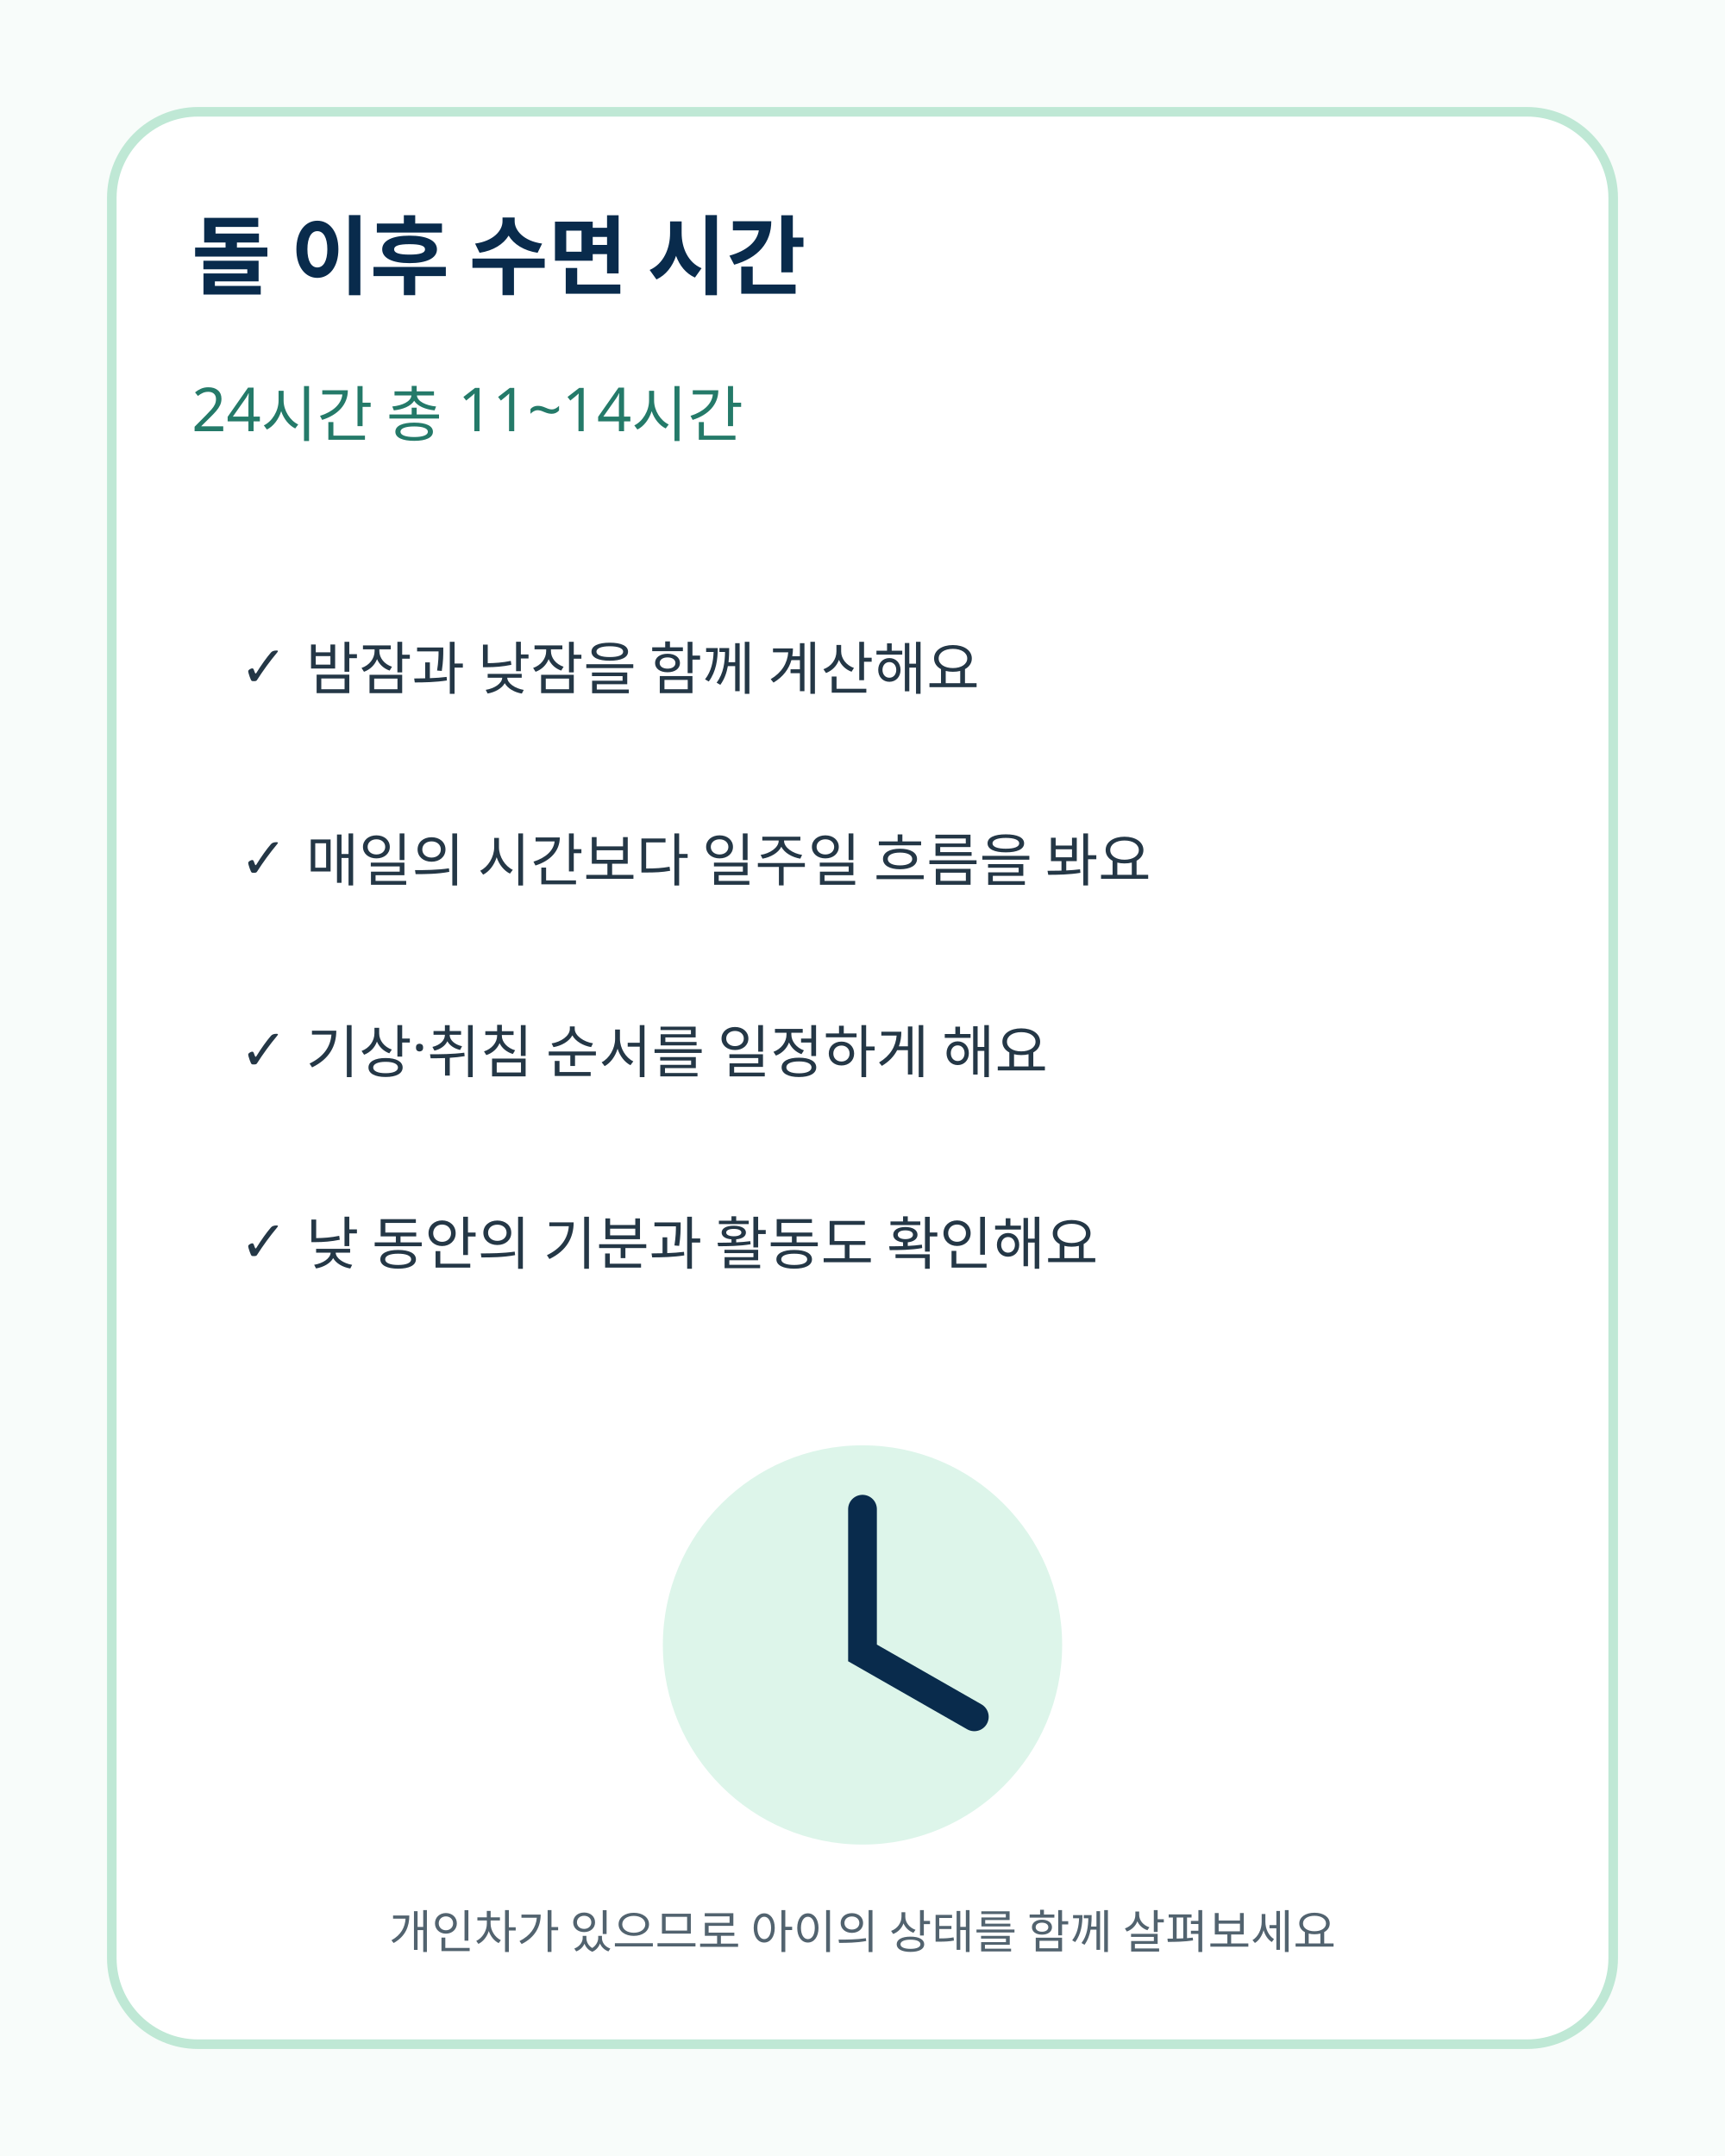
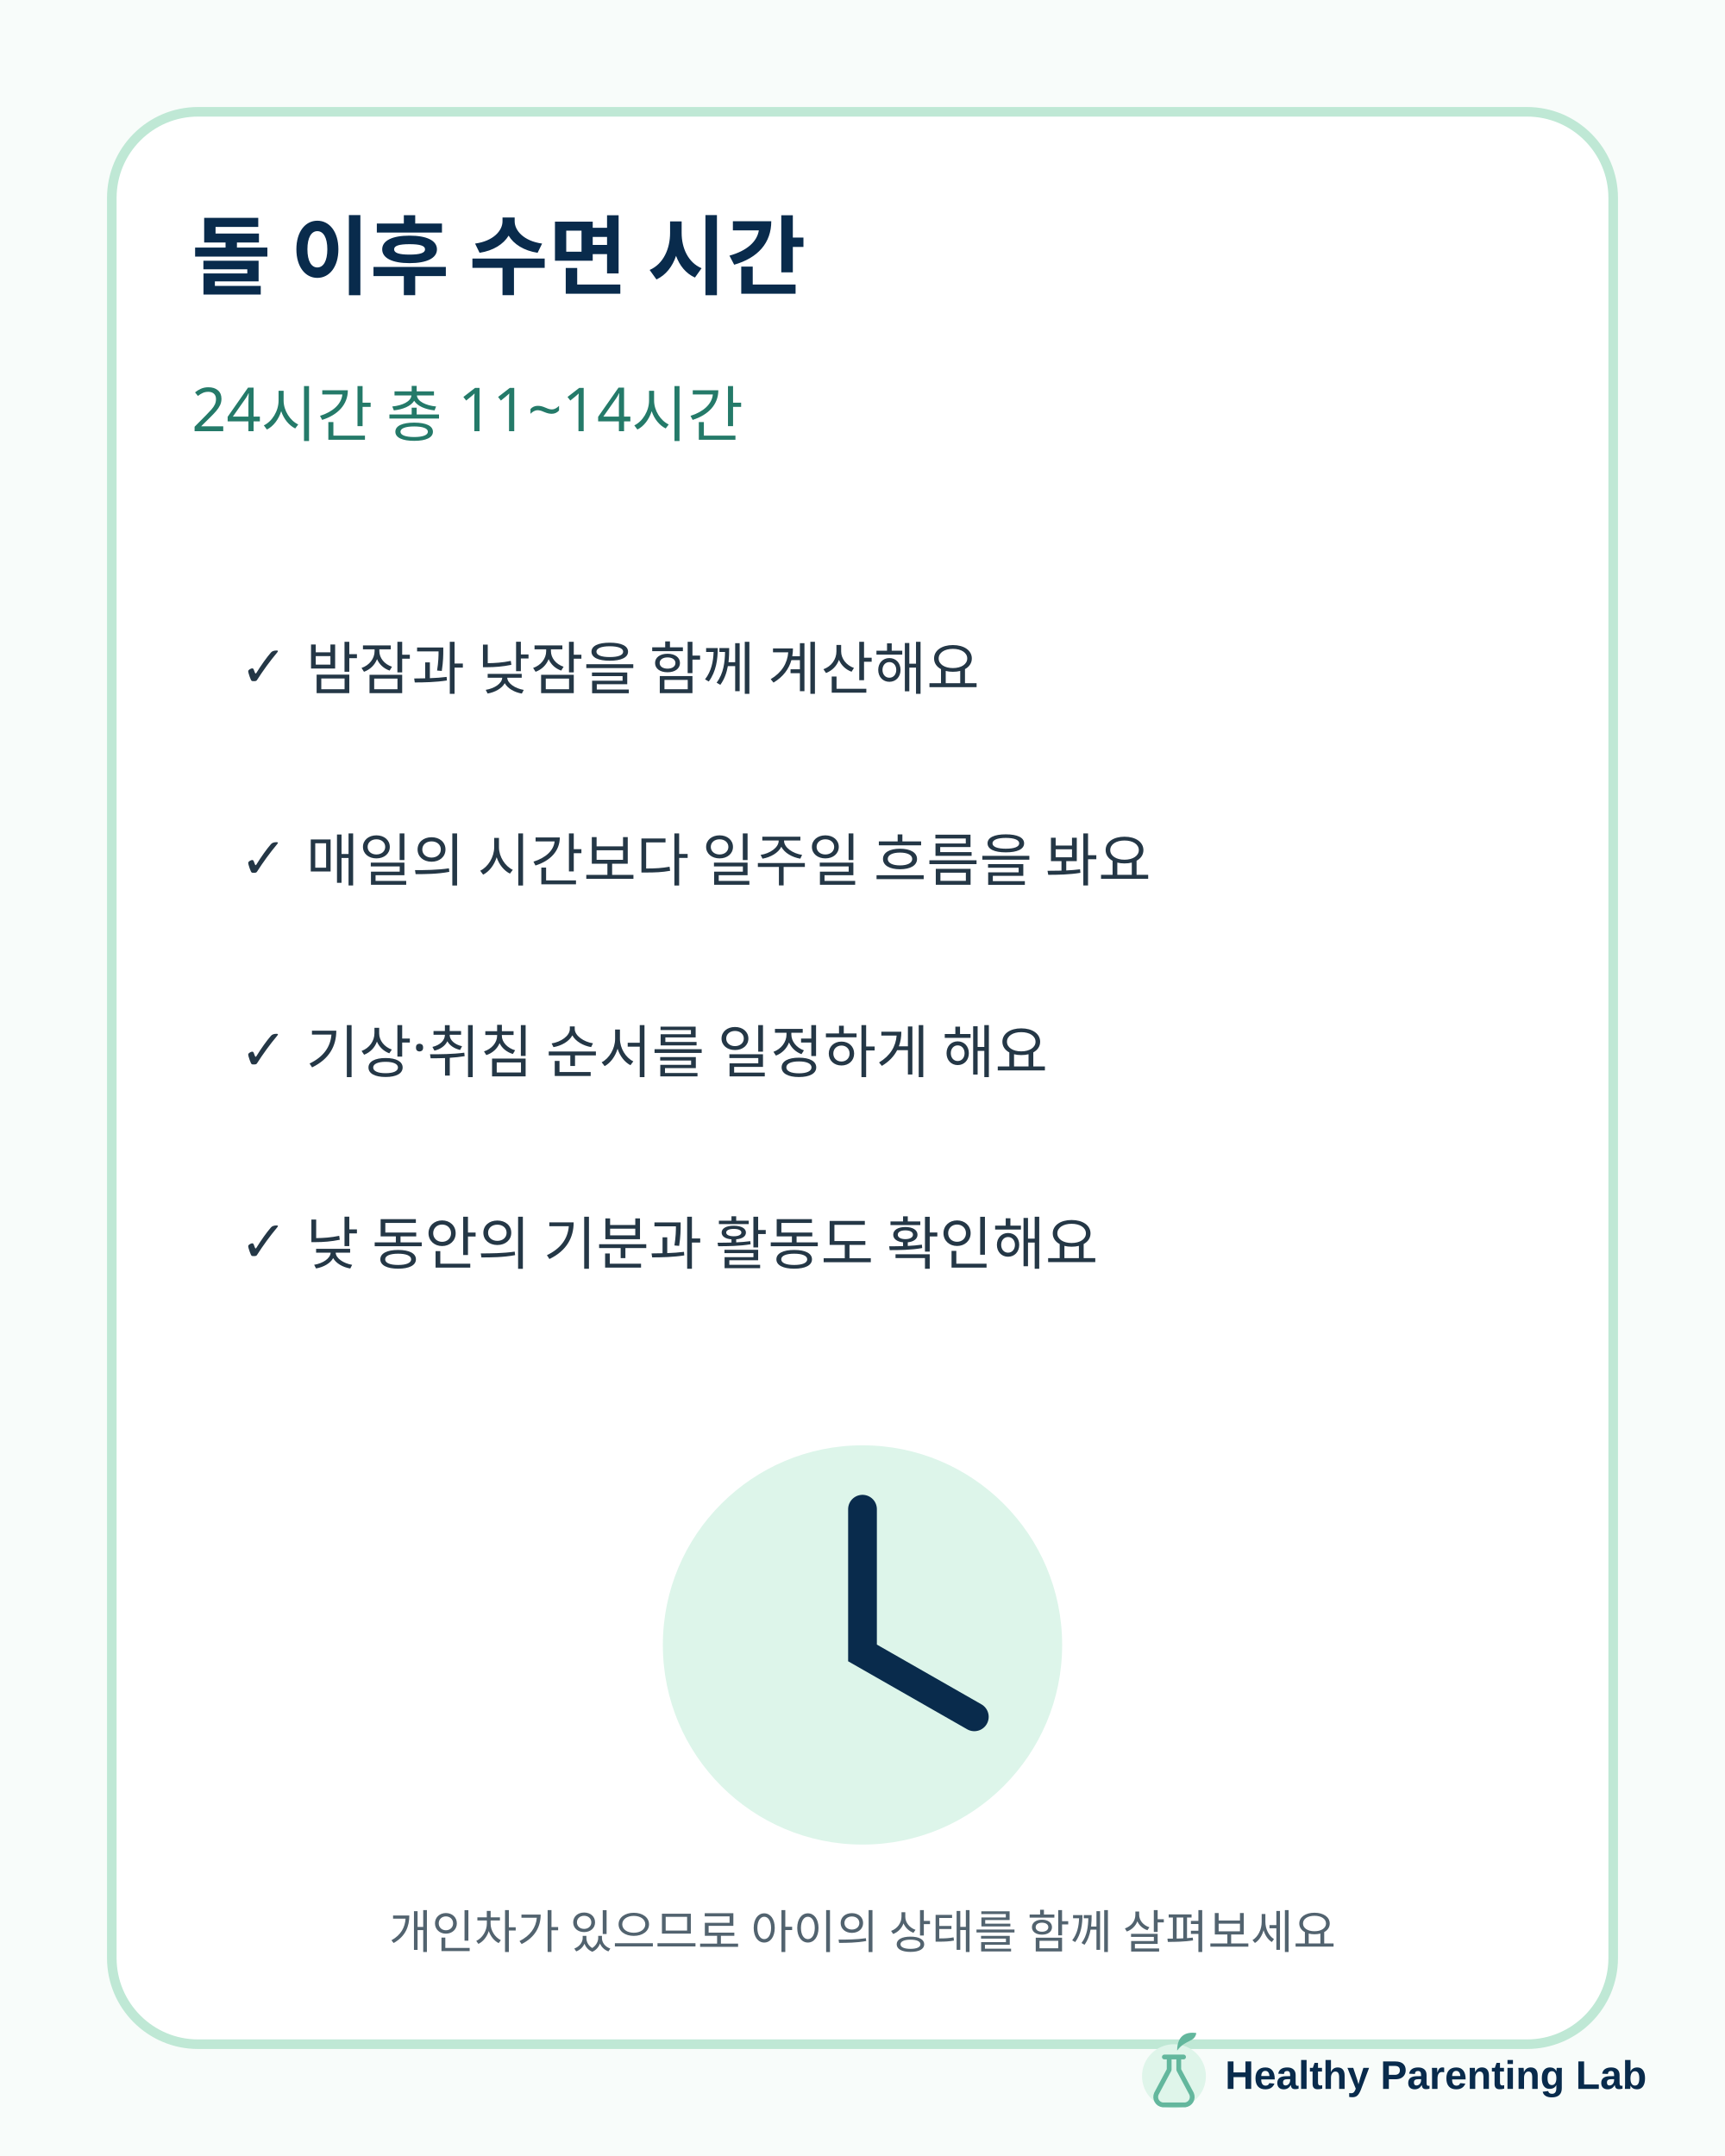
<svg xmlns="http://www.w3.org/2000/svg" width="1080" height="1350" viewBox="0 0 1080 1350">
  <rect width="1080" height="1350" fill="#F8FCFA" />
  <rect x="70" y="70" width="940" height="1210" rx="54" fill="#fff" stroke="#BFE8D5" stroke-width="6" />
  <text x="120" y="180" font-family="sans-serif" font-size="54" font-weight="700" fill="#092B4C">돌 이후 수면 시간</text>
  <text x="120" y="270" font-family="sans-serif" font-size="38" fill="#247A69">24시간 총 11~14시간</text>
  <g font-family="sans-serif" font-size="36" fill="#243746">
    <text x="150" y="430">✓ 밤잠과 낮잠을 함께 계산해요</text>
    <text x="150" y="550">✓ 매일의 시간보다 일주일 흐름을 봐요</text>
    <text x="150" y="670">✓ 기상·취침 순서를 일정하게 해요</text>
    <text x="150" y="790">✓ 낮 동안의 기분과 활동도 확인해요</text>
  </g>
  <circle cx="540" cy="1030" r="125" fill="#DDF5EA" />
  <path d="M540 945v90l70 40" fill="none" stroke="#092B4C" stroke-width="18" stroke-linecap="round" />
  <text x="540" y="1220" text-anchor="middle" font-family="sans-serif" font-size="29" fill="#52636F">개인차가 있으므로 아이의 상태를 함께 살펴보세요</text>
+   <g aria-label="Healthy Parenting Lab" transform="translate(735 1300)">
+     <circle cx="0" cy="0" r="20" fill="#DFF5EA" />
+     <path d="M-6 -12h12M-3 -12v8l-8 15a5 5 0 0 0 4 7H7a5 5 0 0 0 4-7L3-4v-8" fill="none" stroke="#63B79D" stroke-width="3" stroke-linecap="round" stroke-linejoin="round" />
+     <path d="M2 -16c5-7 11-5 12-11-7-1-12 2-12 11Z" fill="#63B79D" />
+     <text x="32" y="8" font-family="Arial, sans-serif" font-size="25" font-weight="700" fill="#092B4C">Healthy Parenting Lab</text>
+   </g>
</svg>
